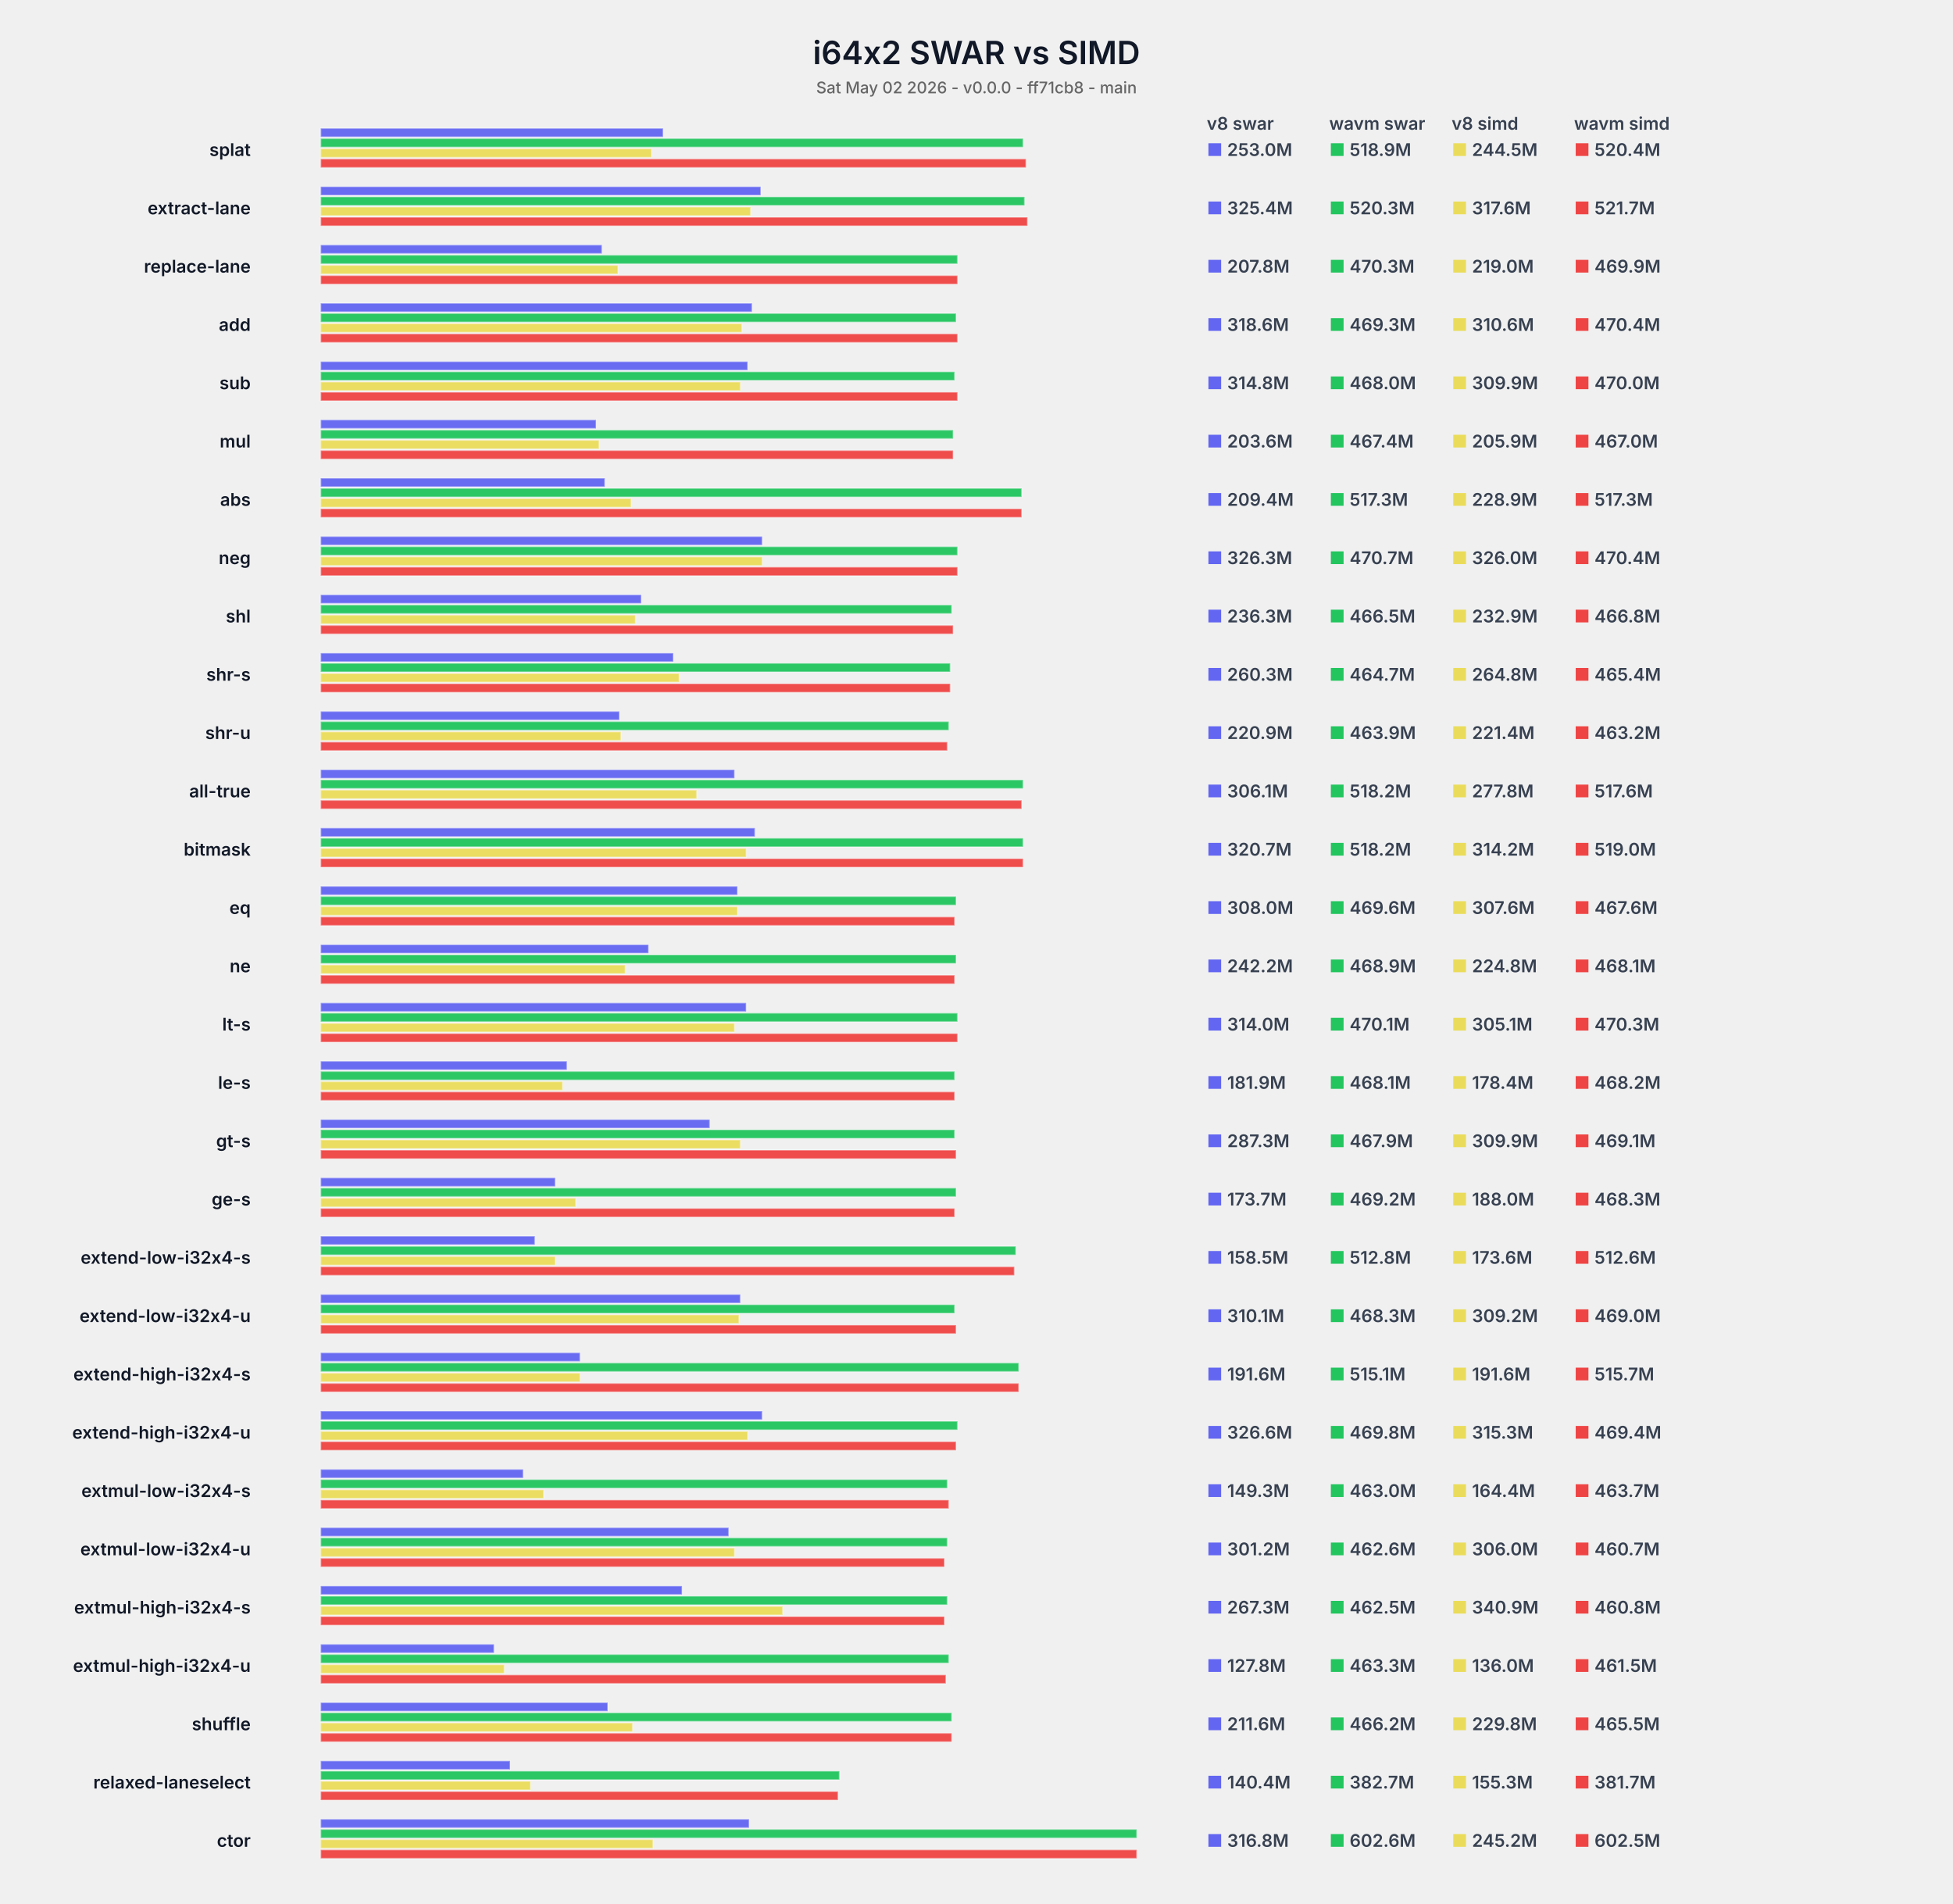
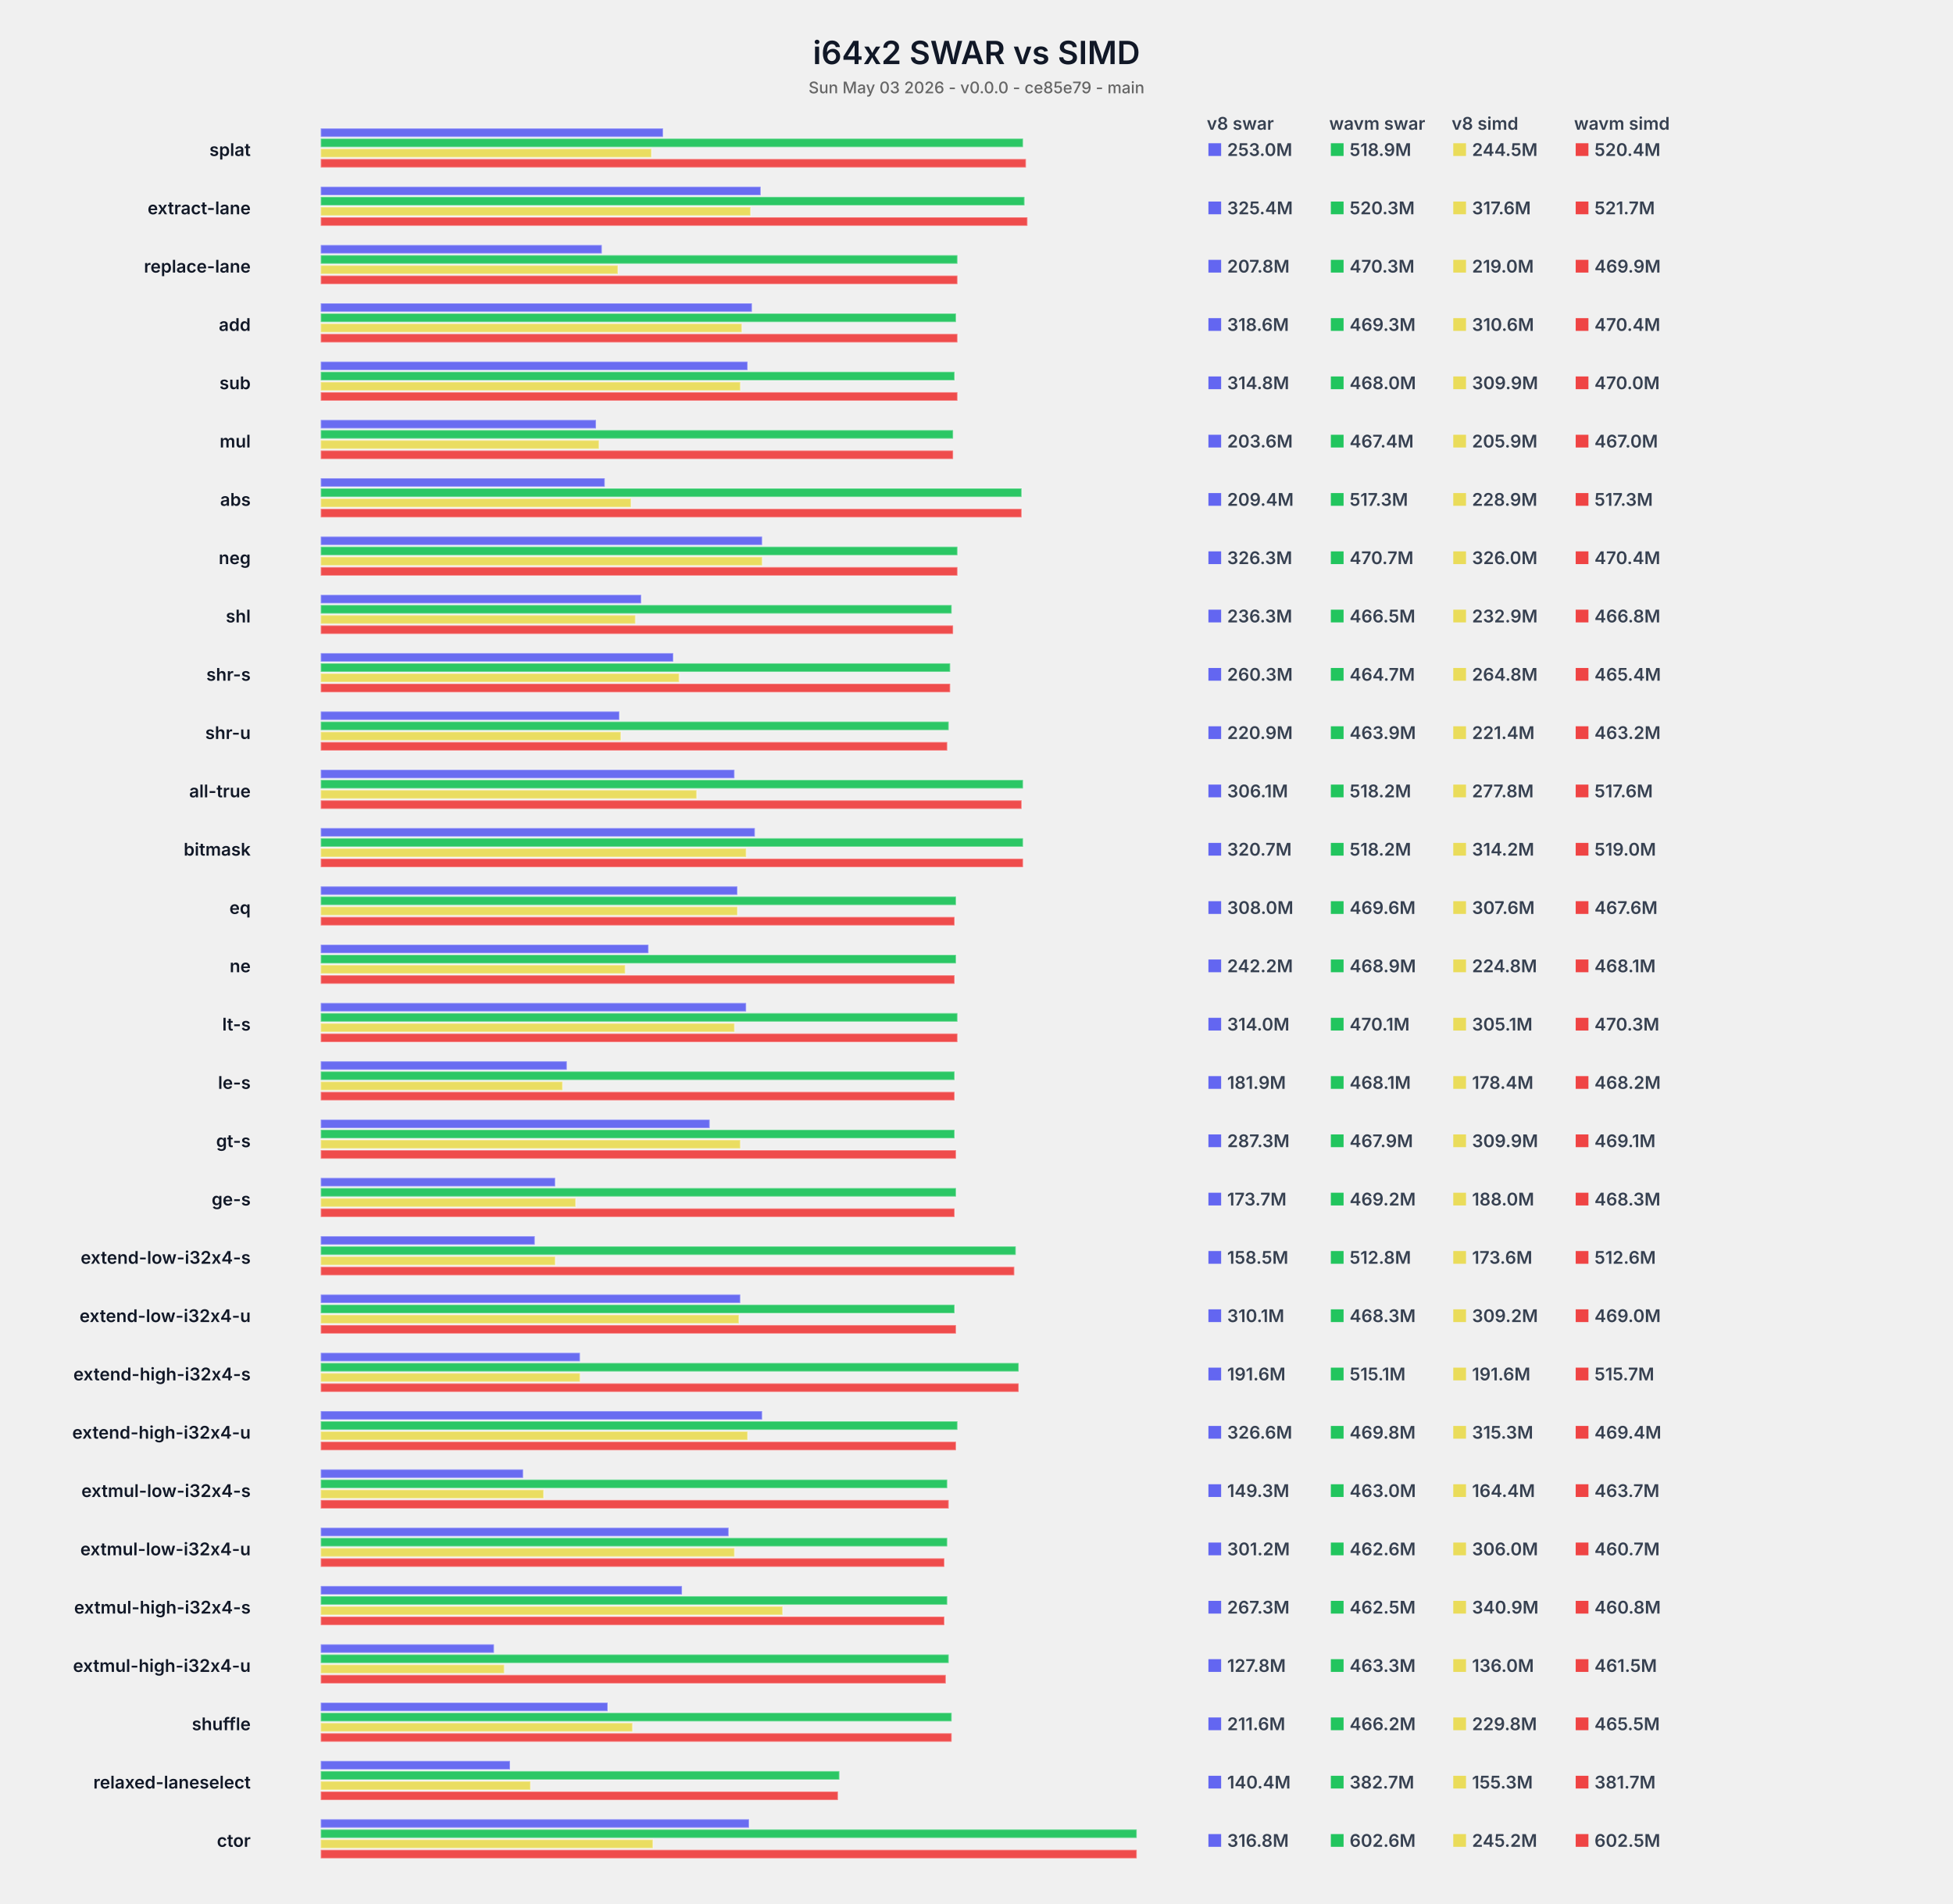
<svg xmlns="http://www.w3.org/2000/svg" width="1340" height="1306" viewBox="0 0 1340 1306">
  <rect x="0" y="0" width="1340" height="1306" fill="transparent" />
  <text x="670" y="44" text-anchor="middle" font-family="Inter, Arial, sans-serif" font-size="22" font-weight="600" fill="#111827">i64x2 SWAR vs SIMD</text>
-   <text x="670" y="64" text-anchor="middle" font-family="Inter, Arial, sans-serif" font-size="11" font-weight="500" fill="#666666">Sat May 02 2026 - v0.0.0 - ff71cb8 - main</text>
+   <text x="670" y="64" text-anchor="middle" font-family="Inter, Arial, sans-serif" font-size="11" font-weight="500" fill="#666666">Sun May 03 2026 - v0.0.0 - ce85e79 - main</text>
  <text y="89" font-family="Inter, Arial, sans-serif" font-size="12" font-weight="600">
    <tspan x="828" fill="#374151">v8 swar</tspan>
    <tspan x="912" fill="#374151">wavm swar</tspan>
    <tspan x="996" fill="#374151">v8 simd</tspan>
    <tspan x="1080" fill="#374151">wavm simd</tspan>
  </text>
  <text x="172" y="107" text-anchor="end" font-family="Inter, Arial, sans-serif" font-size="12" font-weight="600" fill="#111827">splat</text>
  <rect x="220" y="88" width="235" height="6" fill="rgb(99,102,241)" opacity="0.95" stroke="#ffffff" stroke-opacity="0.35" stroke-width="1" />
  <rect x="220" y="95" width="482" height="6" fill="rgb(34,197,94)" opacity="0.95" stroke="#ffffff" stroke-opacity="0.35" stroke-width="1" />
  <rect x="220" y="102" width="227" height="6" fill="rgb(234,220,90)" opacity="0.95" stroke="#ffffff" stroke-opacity="0.35" stroke-width="1" />
  <rect x="220" y="109" width="484" height="6" fill="rgb(239,68,68)" opacity="0.95" stroke="#ffffff" stroke-opacity="0.35" stroke-width="1" />
  <text y="107" font-family="Inter, Arial, sans-serif" font-size="12" font-weight="600">
    <tspan x="828" fill="rgb(99,102,241)">■</tspan>
    <tspan x="842" fill="#374151">253.0M</tspan>
    <tspan x="912" fill="rgb(34,197,94)">■</tspan>
    <tspan x="926" fill="#374151">518.9M</tspan>
    <tspan x="996" fill="rgb(234,220,90)">■</tspan>
    <tspan x="1010" fill="#374151">244.5M</tspan>
    <tspan x="1080" fill="rgb(239,68,68)">■</tspan>
    <tspan x="1094" fill="#374151">520.4M</tspan>
  </text>
  <text x="172" y="147" text-anchor="end" font-family="Inter, Arial, sans-serif" font-size="12" font-weight="600" fill="#111827">extract-lane</text>
  <rect x="220" y="128" width="302" height="6" fill="rgb(99,102,241)" opacity="0.95" stroke="#ffffff" stroke-opacity="0.35" stroke-width="1" />
  <rect x="220" y="135" width="483" height="6" fill="rgb(34,197,94)" opacity="0.95" stroke="#ffffff" stroke-opacity="0.35" stroke-width="1" />
  <rect x="220" y="142" width="295" height="6" fill="rgb(234,220,90)" opacity="0.95" stroke="#ffffff" stroke-opacity="0.35" stroke-width="1" />
  <rect x="220" y="149" width="485" height="6" fill="rgb(239,68,68)" opacity="0.95" stroke="#ffffff" stroke-opacity="0.35" stroke-width="1" />
  <text y="147" font-family="Inter, Arial, sans-serif" font-size="12" font-weight="600">
    <tspan x="828" fill="rgb(99,102,241)">■</tspan>
    <tspan x="842" fill="#374151">325.4M</tspan>
    <tspan x="912" fill="rgb(34,197,94)">■</tspan>
    <tspan x="926" fill="#374151">520.3M</tspan>
    <tspan x="996" fill="rgb(234,220,90)">■</tspan>
    <tspan x="1010" fill="#374151">317.6M</tspan>
    <tspan x="1080" fill="rgb(239,68,68)">■</tspan>
    <tspan x="1094" fill="#374151">521.7M</tspan>
  </text>
  <text x="172" y="187" text-anchor="end" font-family="Inter, Arial, sans-serif" font-size="12" font-weight="600" fill="#111827">replace-lane</text>
  <rect x="220" y="168" width="193" height="6" fill="rgb(99,102,241)" opacity="0.95" stroke="#ffffff" stroke-opacity="0.35" stroke-width="1" />
  <rect x="220" y="175" width="437" height="6" fill="rgb(34,197,94)" opacity="0.95" stroke="#ffffff" stroke-opacity="0.35" stroke-width="1" />
  <rect x="220" y="182" width="204" height="6" fill="rgb(234,220,90)" opacity="0.95" stroke="#ffffff" stroke-opacity="0.35" stroke-width="1" />
  <rect x="220" y="189" width="437" height="6" fill="rgb(239,68,68)" opacity="0.95" stroke="#ffffff" stroke-opacity="0.35" stroke-width="1" />
  <text y="187" font-family="Inter, Arial, sans-serif" font-size="12" font-weight="600">
    <tspan x="828" fill="rgb(99,102,241)">■</tspan>
    <tspan x="842" fill="#374151">207.8M</tspan>
    <tspan x="912" fill="rgb(34,197,94)">■</tspan>
    <tspan x="926" fill="#374151">470.3M</tspan>
    <tspan x="996" fill="rgb(234,220,90)">■</tspan>
    <tspan x="1010" fill="#374151">219.0M</tspan>
    <tspan x="1080" fill="rgb(239,68,68)">■</tspan>
    <tspan x="1094" fill="#374151">469.9M</tspan>
  </text>
  <text x="172" y="227" text-anchor="end" font-family="Inter, Arial, sans-serif" font-size="12" font-weight="600" fill="#111827">add</text>
  <rect x="220" y="208" width="296" height="6" fill="rgb(99,102,241)" opacity="0.95" stroke="#ffffff" stroke-opacity="0.35" stroke-width="1" />
  <rect x="220" y="215" width="436" height="6" fill="rgb(34,197,94)" opacity="0.95" stroke="#ffffff" stroke-opacity="0.35" stroke-width="1" />
  <rect x="220" y="222" width="289" height="6" fill="rgb(234,220,90)" opacity="0.95" stroke="#ffffff" stroke-opacity="0.35" stroke-width="1" />
  <rect x="220" y="229" width="437" height="6" fill="rgb(239,68,68)" opacity="0.95" stroke="#ffffff" stroke-opacity="0.35" stroke-width="1" />
  <text y="227" font-family="Inter, Arial, sans-serif" font-size="12" font-weight="600">
    <tspan x="828" fill="rgb(99,102,241)">■</tspan>
    <tspan x="842" fill="#374151">318.6M</tspan>
    <tspan x="912" fill="rgb(34,197,94)">■</tspan>
    <tspan x="926" fill="#374151">469.3M</tspan>
    <tspan x="996" fill="rgb(234,220,90)">■</tspan>
    <tspan x="1010" fill="#374151">310.6M</tspan>
    <tspan x="1080" fill="rgb(239,68,68)">■</tspan>
    <tspan x="1094" fill="#374151">470.4M</tspan>
  </text>
  <text x="172" y="267" text-anchor="end" font-family="Inter, Arial, sans-serif" font-size="12" font-weight="600" fill="#111827">sub</text>
  <rect x="220" y="248" width="293" height="6" fill="rgb(99,102,241)" opacity="0.95" stroke="#ffffff" stroke-opacity="0.35" stroke-width="1" />
  <rect x="220" y="255" width="435" height="6" fill="rgb(34,197,94)" opacity="0.95" stroke="#ffffff" stroke-opacity="0.35" stroke-width="1" />
  <rect x="220" y="262" width="288" height="6" fill="rgb(234,220,90)" opacity="0.95" stroke="#ffffff" stroke-opacity="0.35" stroke-width="1" />
  <rect x="220" y="269" width="437" height="6" fill="rgb(239,68,68)" opacity="0.95" stroke="#ffffff" stroke-opacity="0.35" stroke-width="1" />
  <text y="267" font-family="Inter, Arial, sans-serif" font-size="12" font-weight="600">
    <tspan x="828" fill="rgb(99,102,241)">■</tspan>
    <tspan x="842" fill="#374151">314.8M</tspan>
    <tspan x="912" fill="rgb(34,197,94)">■</tspan>
    <tspan x="926" fill="#374151">468.0M</tspan>
    <tspan x="996" fill="rgb(234,220,90)">■</tspan>
    <tspan x="1010" fill="#374151">309.9M</tspan>
    <tspan x="1080" fill="rgb(239,68,68)">■</tspan>
    <tspan x="1094" fill="#374151">470.0M</tspan>
  </text>
  <text x="172" y="307" text-anchor="end" font-family="Inter, Arial, sans-serif" font-size="12" font-weight="600" fill="#111827">mul</text>
  <rect x="220" y="288" width="189" height="6" fill="rgb(99,102,241)" opacity="0.95" stroke="#ffffff" stroke-opacity="0.35" stroke-width="1" />
  <rect x="220" y="295" width="434" height="6" fill="rgb(34,197,94)" opacity="0.95" stroke="#ffffff" stroke-opacity="0.35" stroke-width="1" />
  <rect x="220" y="302" width="191" height="6" fill="rgb(234,220,90)" opacity="0.95" stroke="#ffffff" stroke-opacity="0.35" stroke-width="1" />
  <rect x="220" y="309" width="434" height="6" fill="rgb(239,68,68)" opacity="0.95" stroke="#ffffff" stroke-opacity="0.35" stroke-width="1" />
  <text y="307" font-family="Inter, Arial, sans-serif" font-size="12" font-weight="600">
    <tspan x="828" fill="rgb(99,102,241)">■</tspan>
    <tspan x="842" fill="#374151">203.6M</tspan>
    <tspan x="912" fill="rgb(34,197,94)">■</tspan>
    <tspan x="926" fill="#374151">467.4M</tspan>
    <tspan x="996" fill="rgb(234,220,90)">■</tspan>
    <tspan x="1010" fill="#374151">205.9M</tspan>
    <tspan x="1080" fill="rgb(239,68,68)">■</tspan>
    <tspan x="1094" fill="#374151">467.0M</tspan>
  </text>
  <text x="172" y="347" text-anchor="end" font-family="Inter, Arial, sans-serif" font-size="12" font-weight="600" fill="#111827">abs</text>
  <rect x="220" y="328" width="195" height="6" fill="rgb(99,102,241)" opacity="0.95" stroke="#ffffff" stroke-opacity="0.35" stroke-width="1" />
  <rect x="220" y="335" width="481" height="6" fill="rgb(34,197,94)" opacity="0.95" stroke="#ffffff" stroke-opacity="0.35" stroke-width="1" />
  <rect x="220" y="342" width="213" height="6" fill="rgb(234,220,90)" opacity="0.95" stroke="#ffffff" stroke-opacity="0.35" stroke-width="1" />
  <rect x="220" y="349" width="481" height="6" fill="rgb(239,68,68)" opacity="0.95" stroke="#ffffff" stroke-opacity="0.35" stroke-width="1" />
  <text y="347" font-family="Inter, Arial, sans-serif" font-size="12" font-weight="600">
    <tspan x="828" fill="rgb(99,102,241)">■</tspan>
    <tspan x="842" fill="#374151">209.4M</tspan>
    <tspan x="912" fill="rgb(34,197,94)">■</tspan>
    <tspan x="926" fill="#374151">517.3M</tspan>
    <tspan x="996" fill="rgb(234,220,90)">■</tspan>
    <tspan x="1010" fill="#374151">228.9M</tspan>
    <tspan x="1080" fill="rgb(239,68,68)">■</tspan>
    <tspan x="1094" fill="#374151">517.3M</tspan>
  </text>
  <text x="172" y="387" text-anchor="end" font-family="Inter, Arial, sans-serif" font-size="12" font-weight="600" fill="#111827">neg</text>
  <rect x="220" y="368" width="303" height="6" fill="rgb(99,102,241)" opacity="0.95" stroke="#ffffff" stroke-opacity="0.35" stroke-width="1" />
  <rect x="220" y="375" width="437" height="6" fill="rgb(34,197,94)" opacity="0.95" stroke="#ffffff" stroke-opacity="0.35" stroke-width="1" />
  <rect x="220" y="382" width="303" height="6" fill="rgb(234,220,90)" opacity="0.95" stroke="#ffffff" stroke-opacity="0.35" stroke-width="1" />
  <rect x="220" y="389" width="437" height="6" fill="rgb(239,68,68)" opacity="0.95" stroke="#ffffff" stroke-opacity="0.35" stroke-width="1" />
  <text y="387" font-family="Inter, Arial, sans-serif" font-size="12" font-weight="600">
    <tspan x="828" fill="rgb(99,102,241)">■</tspan>
    <tspan x="842" fill="#374151">326.3M</tspan>
    <tspan x="912" fill="rgb(34,197,94)">■</tspan>
    <tspan x="926" fill="#374151">470.7M</tspan>
    <tspan x="996" fill="rgb(234,220,90)">■</tspan>
    <tspan x="1010" fill="#374151">326.0M</tspan>
    <tspan x="1080" fill="rgb(239,68,68)">■</tspan>
    <tspan x="1094" fill="#374151">470.4M</tspan>
  </text>
  <text x="172" y="427" text-anchor="end" font-family="Inter, Arial, sans-serif" font-size="12" font-weight="600" fill="#111827">shl</text>
  <rect x="220" y="408" width="220" height="6" fill="rgb(99,102,241)" opacity="0.95" stroke="#ffffff" stroke-opacity="0.35" stroke-width="1" />
  <rect x="220" y="415" width="433" height="6" fill="rgb(34,197,94)" opacity="0.95" stroke="#ffffff" stroke-opacity="0.35" stroke-width="1" />
  <rect x="220" y="422" width="216" height="6" fill="rgb(234,220,90)" opacity="0.95" stroke="#ffffff" stroke-opacity="0.35" stroke-width="1" />
  <rect x="220" y="429" width="434" height="6" fill="rgb(239,68,68)" opacity="0.95" stroke="#ffffff" stroke-opacity="0.35" stroke-width="1" />
  <text y="427" font-family="Inter, Arial, sans-serif" font-size="12" font-weight="600">
    <tspan x="828" fill="rgb(99,102,241)">■</tspan>
    <tspan x="842" fill="#374151">236.3M</tspan>
    <tspan x="912" fill="rgb(34,197,94)">■</tspan>
    <tspan x="926" fill="#374151">466.5M</tspan>
    <tspan x="996" fill="rgb(234,220,90)">■</tspan>
    <tspan x="1010" fill="#374151">232.9M</tspan>
    <tspan x="1080" fill="rgb(239,68,68)">■</tspan>
    <tspan x="1094" fill="#374151">466.8M</tspan>
  </text>
  <text x="172" y="467" text-anchor="end" font-family="Inter, Arial, sans-serif" font-size="12" font-weight="600" fill="#111827">shr-s</text>
  <rect x="220" y="448" width="242" height="6" fill="rgb(99,102,241)" opacity="0.95" stroke="#ffffff" stroke-opacity="0.35" stroke-width="1" />
  <rect x="220" y="455" width="432" height="6" fill="rgb(34,197,94)" opacity="0.95" stroke="#ffffff" stroke-opacity="0.35" stroke-width="1" />
  <rect x="220" y="462" width="246" height="6" fill="rgb(234,220,90)" opacity="0.95" stroke="#ffffff" stroke-opacity="0.35" stroke-width="1" />
  <rect x="220" y="469" width="432" height="6" fill="rgb(239,68,68)" opacity="0.95" stroke="#ffffff" stroke-opacity="0.35" stroke-width="1" />
  <text y="467" font-family="Inter, Arial, sans-serif" font-size="12" font-weight="600">
    <tspan x="828" fill="rgb(99,102,241)">■</tspan>
    <tspan x="842" fill="#374151">260.3M</tspan>
    <tspan x="912" fill="rgb(34,197,94)">■</tspan>
    <tspan x="926" fill="#374151">464.7M</tspan>
    <tspan x="996" fill="rgb(234,220,90)">■</tspan>
    <tspan x="1010" fill="#374151">264.8M</tspan>
    <tspan x="1080" fill="rgb(239,68,68)">■</tspan>
    <tspan x="1094" fill="#374151">465.4M</tspan>
  </text>
  <text x="172" y="507" text-anchor="end" font-family="Inter, Arial, sans-serif" font-size="12" font-weight="600" fill="#111827">shr-u</text>
  <rect x="220" y="488" width="205" height="6" fill="rgb(99,102,241)" opacity="0.95" stroke="#ffffff" stroke-opacity="0.35" stroke-width="1" />
  <rect x="220" y="495" width="431" height="6" fill="rgb(34,197,94)" opacity="0.95" stroke="#ffffff" stroke-opacity="0.35" stroke-width="1" />
  <rect x="220" y="502" width="206" height="6" fill="rgb(234,220,90)" opacity="0.95" stroke="#ffffff" stroke-opacity="0.35" stroke-width="1" />
  <rect x="220" y="509" width="430" height="6" fill="rgb(239,68,68)" opacity="0.95" stroke="#ffffff" stroke-opacity="0.35" stroke-width="1" />
  <text y="507" font-family="Inter, Arial, sans-serif" font-size="12" font-weight="600">
    <tspan x="828" fill="rgb(99,102,241)">■</tspan>
    <tspan x="842" fill="#374151">220.9M</tspan>
    <tspan x="912" fill="rgb(34,197,94)">■</tspan>
    <tspan x="926" fill="#374151">463.9M</tspan>
    <tspan x="996" fill="rgb(234,220,90)">■</tspan>
    <tspan x="1010" fill="#374151">221.4M</tspan>
    <tspan x="1080" fill="rgb(239,68,68)">■</tspan>
    <tspan x="1094" fill="#374151">463.2M</tspan>
  </text>
  <text x="172" y="547" text-anchor="end" font-family="Inter, Arial, sans-serif" font-size="12" font-weight="600" fill="#111827">all-true</text>
  <rect x="220" y="528" width="284" height="6" fill="rgb(99,102,241)" opacity="0.95" stroke="#ffffff" stroke-opacity="0.35" stroke-width="1" />
  <rect x="220" y="535" width="482" height="6" fill="rgb(34,197,94)" opacity="0.95" stroke="#ffffff" stroke-opacity="0.35" stroke-width="1" />
  <rect x="220" y="542" width="258" height="6" fill="rgb(234,220,90)" opacity="0.95" stroke="#ffffff" stroke-opacity="0.35" stroke-width="1" />
  <rect x="220" y="549" width="481" height="6" fill="rgb(239,68,68)" opacity="0.95" stroke="#ffffff" stroke-opacity="0.35" stroke-width="1" />
  <text y="547" font-family="Inter, Arial, sans-serif" font-size="12" font-weight="600">
    <tspan x="828" fill="rgb(99,102,241)">■</tspan>
    <tspan x="842" fill="#374151">306.1M</tspan>
    <tspan x="912" fill="rgb(34,197,94)">■</tspan>
    <tspan x="926" fill="#374151">518.2M</tspan>
    <tspan x="996" fill="rgb(234,220,90)">■</tspan>
    <tspan x="1010" fill="#374151">277.8M</tspan>
    <tspan x="1080" fill="rgb(239,68,68)">■</tspan>
    <tspan x="1094" fill="#374151">517.6M</tspan>
  </text>
  <text x="172" y="587" text-anchor="end" font-family="Inter, Arial, sans-serif" font-size="12" font-weight="600" fill="#111827">bitmask</text>
  <rect x="220" y="568" width="298" height="6" fill="rgb(99,102,241)" opacity="0.95" stroke="#ffffff" stroke-opacity="0.35" stroke-width="1" />
  <rect x="220" y="575" width="482" height="6" fill="rgb(34,197,94)" opacity="0.95" stroke="#ffffff" stroke-opacity="0.35" stroke-width="1" />
  <rect x="220" y="582" width="292" height="6" fill="rgb(234,220,90)" opacity="0.95" stroke="#ffffff" stroke-opacity="0.35" stroke-width="1" />
  <rect x="220" y="589" width="482" height="6" fill="rgb(239,68,68)" opacity="0.95" stroke="#ffffff" stroke-opacity="0.35" stroke-width="1" />
  <text y="587" font-family="Inter, Arial, sans-serif" font-size="12" font-weight="600">
    <tspan x="828" fill="rgb(99,102,241)">■</tspan>
    <tspan x="842" fill="#374151">320.7M</tspan>
    <tspan x="912" fill="rgb(34,197,94)">■</tspan>
    <tspan x="926" fill="#374151">518.2M</tspan>
    <tspan x="996" fill="rgb(234,220,90)">■</tspan>
    <tspan x="1010" fill="#374151">314.2M</tspan>
    <tspan x="1080" fill="rgb(239,68,68)">■</tspan>
    <tspan x="1094" fill="#374151">519.0M</tspan>
  </text>
  <text x="172" y="627" text-anchor="end" font-family="Inter, Arial, sans-serif" font-size="12" font-weight="600" fill="#111827">eq</text>
  <rect x="220" y="608" width="286" height="6" fill="rgb(99,102,241)" opacity="0.95" stroke="#ffffff" stroke-opacity="0.35" stroke-width="1" />
  <rect x="220" y="615" width="436" height="6" fill="rgb(34,197,94)" opacity="0.95" stroke="#ffffff" stroke-opacity="0.35" stroke-width="1" />
  <rect x="220" y="622" width="286" height="6" fill="rgb(234,220,90)" opacity="0.95" stroke="#ffffff" stroke-opacity="0.35" stroke-width="1" />
  <rect x="220" y="629" width="435" height="6" fill="rgb(239,68,68)" opacity="0.95" stroke="#ffffff" stroke-opacity="0.35" stroke-width="1" />
  <text y="627" font-family="Inter, Arial, sans-serif" font-size="12" font-weight="600">
    <tspan x="828" fill="rgb(99,102,241)">■</tspan>
    <tspan x="842" fill="#374151">308.0M</tspan>
    <tspan x="912" fill="rgb(34,197,94)">■</tspan>
    <tspan x="926" fill="#374151">469.6M</tspan>
    <tspan x="996" fill="rgb(234,220,90)">■</tspan>
    <tspan x="1010" fill="#374151">307.6M</tspan>
    <tspan x="1080" fill="rgb(239,68,68)">■</tspan>
    <tspan x="1094" fill="#374151">467.6M</tspan>
  </text>
  <text x="172" y="667" text-anchor="end" font-family="Inter, Arial, sans-serif" font-size="12" font-weight="600" fill="#111827">ne</text>
  <rect x="220" y="648" width="225" height="6" fill="rgb(99,102,241)" opacity="0.95" stroke="#ffffff" stroke-opacity="0.35" stroke-width="1" />
  <rect x="220" y="655" width="436" height="6" fill="rgb(34,197,94)" opacity="0.95" stroke="#ffffff" stroke-opacity="0.35" stroke-width="1" />
  <rect x="220" y="662" width="209" height="6" fill="rgb(234,220,90)" opacity="0.95" stroke="#ffffff" stroke-opacity="0.35" stroke-width="1" />
  <rect x="220" y="669" width="435" height="6" fill="rgb(239,68,68)" opacity="0.95" stroke="#ffffff" stroke-opacity="0.35" stroke-width="1" />
  <text y="667" font-family="Inter, Arial, sans-serif" font-size="12" font-weight="600">
    <tspan x="828" fill="rgb(99,102,241)">■</tspan>
    <tspan x="842" fill="#374151">242.2M</tspan>
    <tspan x="912" fill="rgb(34,197,94)">■</tspan>
    <tspan x="926" fill="#374151">468.9M</tspan>
    <tspan x="996" fill="rgb(234,220,90)">■</tspan>
    <tspan x="1010" fill="#374151">224.8M</tspan>
    <tspan x="1080" fill="rgb(239,68,68)">■</tspan>
    <tspan x="1094" fill="#374151">468.1M</tspan>
  </text>
  <text x="172" y="707" text-anchor="end" font-family="Inter, Arial, sans-serif" font-size="12" font-weight="600" fill="#111827">lt-s</text>
  <rect x="220" y="688" width="292" height="6" fill="rgb(99,102,241)" opacity="0.95" stroke="#ffffff" stroke-opacity="0.35" stroke-width="1" />
  <rect x="220" y="695" width="437" height="6" fill="rgb(34,197,94)" opacity="0.95" stroke="#ffffff" stroke-opacity="0.35" stroke-width="1" />
  <rect x="220" y="702" width="284" height="6" fill="rgb(234,220,90)" opacity="0.95" stroke="#ffffff" stroke-opacity="0.35" stroke-width="1" />
  <rect x="220" y="709" width="437" height="6" fill="rgb(239,68,68)" opacity="0.95" stroke="#ffffff" stroke-opacity="0.35" stroke-width="1" />
  <text y="707" font-family="Inter, Arial, sans-serif" font-size="12" font-weight="600">
    <tspan x="828" fill="rgb(99,102,241)">■</tspan>
    <tspan x="842" fill="#374151">314.0M</tspan>
    <tspan x="912" fill="rgb(34,197,94)">■</tspan>
    <tspan x="926" fill="#374151">470.1M</tspan>
    <tspan x="996" fill="rgb(234,220,90)">■</tspan>
    <tspan x="1010" fill="#374151">305.1M</tspan>
    <tspan x="1080" fill="rgb(239,68,68)">■</tspan>
    <tspan x="1094" fill="#374151">470.3M</tspan>
  </text>
  <text x="172" y="747" text-anchor="end" font-family="Inter, Arial, sans-serif" font-size="12" font-weight="600" fill="#111827">le-s</text>
  <rect x="220" y="728" width="169" height="6" fill="rgb(99,102,241)" opacity="0.95" stroke="#ffffff" stroke-opacity="0.35" stroke-width="1" />
  <rect x="220" y="735" width="435" height="6" fill="rgb(34,197,94)" opacity="0.95" stroke="#ffffff" stroke-opacity="0.35" stroke-width="1" />
  <rect x="220" y="742" width="166" height="6" fill="rgb(234,220,90)" opacity="0.95" stroke="#ffffff" stroke-opacity="0.35" stroke-width="1" />
  <rect x="220" y="749" width="435" height="6" fill="rgb(239,68,68)" opacity="0.95" stroke="#ffffff" stroke-opacity="0.35" stroke-width="1" />
  <text y="747" font-family="Inter, Arial, sans-serif" font-size="12" font-weight="600">
    <tspan x="828" fill="rgb(99,102,241)">■</tspan>
    <tspan x="842" fill="#374151">181.9M</tspan>
    <tspan x="912" fill="rgb(34,197,94)">■</tspan>
    <tspan x="926" fill="#374151">468.1M</tspan>
    <tspan x="996" fill="rgb(234,220,90)">■</tspan>
    <tspan x="1010" fill="#374151">178.4M</tspan>
    <tspan x="1080" fill="rgb(239,68,68)">■</tspan>
    <tspan x="1094" fill="#374151">468.2M</tspan>
  </text>
  <text x="172" y="787" text-anchor="end" font-family="Inter, Arial, sans-serif" font-size="12" font-weight="600" fill="#111827">gt-s</text>
  <rect x="220" y="768" width="267" height="6" fill="rgb(99,102,241)" opacity="0.95" stroke="#ffffff" stroke-opacity="0.35" stroke-width="1" />
  <rect x="220" y="775" width="435" height="6" fill="rgb(34,197,94)" opacity="0.95" stroke="#ffffff" stroke-opacity="0.35" stroke-width="1" />
  <rect x="220" y="782" width="288" height="6" fill="rgb(234,220,90)" opacity="0.95" stroke="#ffffff" stroke-opacity="0.35" stroke-width="1" />
  <rect x="220" y="789" width="436" height="6" fill="rgb(239,68,68)" opacity="0.95" stroke="#ffffff" stroke-opacity="0.35" stroke-width="1" />
  <text y="787" font-family="Inter, Arial, sans-serif" font-size="12" font-weight="600">
    <tspan x="828" fill="rgb(99,102,241)">■</tspan>
    <tspan x="842" fill="#374151">287.3M</tspan>
    <tspan x="912" fill="rgb(34,197,94)">■</tspan>
    <tspan x="926" fill="#374151">467.9M</tspan>
    <tspan x="996" fill="rgb(234,220,90)">■</tspan>
    <tspan x="1010" fill="#374151">309.9M</tspan>
    <tspan x="1080" fill="rgb(239,68,68)">■</tspan>
    <tspan x="1094" fill="#374151">469.1M</tspan>
  </text>
  <text x="172" y="827" text-anchor="end" font-family="Inter, Arial, sans-serif" font-size="12" font-weight="600" fill="#111827">ge-s</text>
  <rect x="220" y="808" width="161" height="6" fill="rgb(99,102,241)" opacity="0.95" stroke="#ffffff" stroke-opacity="0.35" stroke-width="1" />
  <rect x="220" y="815" width="436" height="6" fill="rgb(34,197,94)" opacity="0.95" stroke="#ffffff" stroke-opacity="0.35" stroke-width="1" />
  <rect x="220" y="822" width="175" height="6" fill="rgb(234,220,90)" opacity="0.95" stroke="#ffffff" stroke-opacity="0.35" stroke-width="1" />
  <rect x="220" y="829" width="435" height="6" fill="rgb(239,68,68)" opacity="0.95" stroke="#ffffff" stroke-opacity="0.35" stroke-width="1" />
  <text y="827" font-family="Inter, Arial, sans-serif" font-size="12" font-weight="600">
    <tspan x="828" fill="rgb(99,102,241)">■</tspan>
    <tspan x="842" fill="#374151">173.7M</tspan>
    <tspan x="912" fill="rgb(34,197,94)">■</tspan>
    <tspan x="926" fill="#374151">469.2M</tspan>
    <tspan x="996" fill="rgb(234,220,90)">■</tspan>
    <tspan x="1010" fill="#374151">188.0M</tspan>
    <tspan x="1080" fill="rgb(239,68,68)">■</tspan>
    <tspan x="1094" fill="#374151">468.3M</tspan>
  </text>
  <text x="172" y="867" text-anchor="end" font-family="Inter, Arial, sans-serif" font-size="12" font-weight="600" fill="#111827">extend-low-i32x4-s</text>
  <rect x="220" y="848" width="147" height="6" fill="rgb(99,102,241)" opacity="0.95" stroke="#ffffff" stroke-opacity="0.35" stroke-width="1" />
  <rect x="220" y="855" width="477" height="6" fill="rgb(34,197,94)" opacity="0.95" stroke="#ffffff" stroke-opacity="0.35" stroke-width="1" />
  <rect x="220" y="862" width="161" height="6" fill="rgb(234,220,90)" opacity="0.95" stroke="#ffffff" stroke-opacity="0.35" stroke-width="1" />
  <rect x="220" y="869" width="476" height="6" fill="rgb(239,68,68)" opacity="0.95" stroke="#ffffff" stroke-opacity="0.35" stroke-width="1" />
  <text y="867" font-family="Inter, Arial, sans-serif" font-size="12" font-weight="600">
    <tspan x="828" fill="rgb(99,102,241)">■</tspan>
    <tspan x="842" fill="#374151">158.5M</tspan>
    <tspan x="912" fill="rgb(34,197,94)">■</tspan>
    <tspan x="926" fill="#374151">512.8M</tspan>
    <tspan x="996" fill="rgb(234,220,90)">■</tspan>
    <tspan x="1010" fill="#374151">173.6M</tspan>
    <tspan x="1080" fill="rgb(239,68,68)">■</tspan>
    <tspan x="1094" fill="#374151">512.6M</tspan>
  </text>
  <text x="172" y="907" text-anchor="end" font-family="Inter, Arial, sans-serif" font-size="12" font-weight="600" fill="#111827">extend-low-i32x4-u</text>
  <rect x="220" y="888" width="288" height="6" fill="rgb(99,102,241)" opacity="0.95" stroke="#ffffff" stroke-opacity="0.35" stroke-width="1" />
  <rect x="220" y="895" width="435" height="6" fill="rgb(34,197,94)" opacity="0.95" stroke="#ffffff" stroke-opacity="0.35" stroke-width="1" />
  <rect x="220" y="902" width="287" height="6" fill="rgb(234,220,90)" opacity="0.95" stroke="#ffffff" stroke-opacity="0.35" stroke-width="1" />
  <rect x="220" y="909" width="436" height="6" fill="rgb(239,68,68)" opacity="0.95" stroke="#ffffff" stroke-opacity="0.35" stroke-width="1" />
  <text y="907" font-family="Inter, Arial, sans-serif" font-size="12" font-weight="600">
    <tspan x="828" fill="rgb(99,102,241)">■</tspan>
    <tspan x="842" fill="#374151">310.1M</tspan>
    <tspan x="912" fill="rgb(34,197,94)">■</tspan>
    <tspan x="926" fill="#374151">468.3M</tspan>
    <tspan x="996" fill="rgb(234,220,90)">■</tspan>
    <tspan x="1010" fill="#374151">309.2M</tspan>
    <tspan x="1080" fill="rgb(239,68,68)">■</tspan>
    <tspan x="1094" fill="#374151">469.0M</tspan>
  </text>
  <text x="172" y="947" text-anchor="end" font-family="Inter, Arial, sans-serif" font-size="12" font-weight="600" fill="#111827">extend-high-i32x4-s</text>
  <rect x="220" y="928" width="178" height="6" fill="rgb(99,102,241)" opacity="0.95" stroke="#ffffff" stroke-opacity="0.35" stroke-width="1" />
  <rect x="220" y="935" width="479" height="6" fill="rgb(34,197,94)" opacity="0.95" stroke="#ffffff" stroke-opacity="0.35" stroke-width="1" />
  <rect x="220" y="942" width="178" height="6" fill="rgb(234,220,90)" opacity="0.95" stroke="#ffffff" stroke-opacity="0.35" stroke-width="1" />
  <rect x="220" y="949" width="479" height="6" fill="rgb(239,68,68)" opacity="0.95" stroke="#ffffff" stroke-opacity="0.35" stroke-width="1" />
  <text y="947" font-family="Inter, Arial, sans-serif" font-size="12" font-weight="600">
    <tspan x="828" fill="rgb(99,102,241)">■</tspan>
    <tspan x="842" fill="#374151">191.6M</tspan>
    <tspan x="912" fill="rgb(34,197,94)">■</tspan>
    <tspan x="926" fill="#374151">515.1M</tspan>
    <tspan x="996" fill="rgb(234,220,90)">■</tspan>
    <tspan x="1010" fill="#374151">191.6M</tspan>
    <tspan x="1080" fill="rgb(239,68,68)">■</tspan>
    <tspan x="1094" fill="#374151">515.7M</tspan>
  </text>
  <text x="172" y="987" text-anchor="end" font-family="Inter, Arial, sans-serif" font-size="12" font-weight="600" fill="#111827">extend-high-i32x4-u</text>
  <rect x="220" y="968" width="303" height="6" fill="rgb(99,102,241)" opacity="0.95" stroke="#ffffff" stroke-opacity="0.35" stroke-width="1" />
  <rect x="220" y="975" width="437" height="6" fill="rgb(34,197,94)" opacity="0.95" stroke="#ffffff" stroke-opacity="0.35" stroke-width="1" />
  <rect x="220" y="982" width="293" height="6" fill="rgb(234,220,90)" opacity="0.95" stroke="#ffffff" stroke-opacity="0.35" stroke-width="1" />
  <rect x="220" y="989" width="436" height="6" fill="rgb(239,68,68)" opacity="0.95" stroke="#ffffff" stroke-opacity="0.35" stroke-width="1" />
  <text y="987" font-family="Inter, Arial, sans-serif" font-size="12" font-weight="600">
    <tspan x="828" fill="rgb(99,102,241)">■</tspan>
    <tspan x="842" fill="#374151">326.6M</tspan>
    <tspan x="912" fill="rgb(34,197,94)">■</tspan>
    <tspan x="926" fill="#374151">469.8M</tspan>
    <tspan x="996" fill="rgb(234,220,90)">■</tspan>
    <tspan x="1010" fill="#374151">315.3M</tspan>
    <tspan x="1080" fill="rgb(239,68,68)">■</tspan>
    <tspan x="1094" fill="#374151">469.4M</tspan>
  </text>
  <text x="172" y="1027" text-anchor="end" font-family="Inter, Arial, sans-serif" font-size="12" font-weight="600" fill="#111827">extmul-low-i32x4-s</text>
  <rect x="220" y="1008" width="139" height="6" fill="rgb(99,102,241)" opacity="0.95" stroke="#ffffff" stroke-opacity="0.35" stroke-width="1" />
  <rect x="220" y="1015" width="430" height="6" fill="rgb(34,197,94)" opacity="0.95" stroke="#ffffff" stroke-opacity="0.35" stroke-width="1" />
  <rect x="220" y="1022" width="153" height="6" fill="rgb(234,220,90)" opacity="0.95" stroke="#ffffff" stroke-opacity="0.35" stroke-width="1" />
  <rect x="220" y="1029" width="431" height="6" fill="rgb(239,68,68)" opacity="0.95" stroke="#ffffff" stroke-opacity="0.35" stroke-width="1" />
  <text y="1027" font-family="Inter, Arial, sans-serif" font-size="12" font-weight="600">
    <tspan x="828" fill="rgb(99,102,241)">■</tspan>
    <tspan x="842" fill="#374151">149.3M</tspan>
    <tspan x="912" fill="rgb(34,197,94)">■</tspan>
    <tspan x="926" fill="#374151">463.0M</tspan>
    <tspan x="996" fill="rgb(234,220,90)">■</tspan>
    <tspan x="1010" fill="#374151">164.4M</tspan>
    <tspan x="1080" fill="rgb(239,68,68)">■</tspan>
    <tspan x="1094" fill="#374151">463.7M</tspan>
  </text>
  <text x="172" y="1067" text-anchor="end" font-family="Inter, Arial, sans-serif" font-size="12" font-weight="600" fill="#111827">extmul-low-i32x4-u</text>
  <rect x="220" y="1048" width="280" height="6" fill="rgb(99,102,241)" opacity="0.95" stroke="#ffffff" stroke-opacity="0.35" stroke-width="1" />
  <rect x="220" y="1055" width="430" height="6" fill="rgb(34,197,94)" opacity="0.95" stroke="#ffffff" stroke-opacity="0.35" stroke-width="1" />
  <rect x="220" y="1062" width="284" height="6" fill="rgb(234,220,90)" opacity="0.95" stroke="#ffffff" stroke-opacity="0.35" stroke-width="1" />
  <rect x="220" y="1069" width="428" height="6" fill="rgb(239,68,68)" opacity="0.95" stroke="#ffffff" stroke-opacity="0.35" stroke-width="1" />
  <text y="1067" font-family="Inter, Arial, sans-serif" font-size="12" font-weight="600">
    <tspan x="828" fill="rgb(99,102,241)">■</tspan>
    <tspan x="842" fill="#374151">301.2M</tspan>
    <tspan x="912" fill="rgb(34,197,94)">■</tspan>
    <tspan x="926" fill="#374151">462.6M</tspan>
    <tspan x="996" fill="rgb(234,220,90)">■</tspan>
    <tspan x="1010" fill="#374151">306.0M</tspan>
    <tspan x="1080" fill="rgb(239,68,68)">■</tspan>
    <tspan x="1094" fill="#374151">460.7M</tspan>
  </text>
  <text x="172" y="1107" text-anchor="end" font-family="Inter, Arial, sans-serif" font-size="12" font-weight="600" fill="#111827">extmul-high-i32x4-s</text>
  <rect x="220" y="1088" width="248" height="6" fill="rgb(99,102,241)" opacity="0.95" stroke="#ffffff" stroke-opacity="0.35" stroke-width="1" />
  <rect x="220" y="1095" width="430" height="6" fill="rgb(34,197,94)" opacity="0.95" stroke="#ffffff" stroke-opacity="0.35" stroke-width="1" />
  <rect x="220" y="1102" width="317" height="6" fill="rgb(234,220,90)" opacity="0.95" stroke="#ffffff" stroke-opacity="0.35" stroke-width="1" />
  <rect x="220" y="1109" width="428" height="6" fill="rgb(239,68,68)" opacity="0.95" stroke="#ffffff" stroke-opacity="0.35" stroke-width="1" />
  <text y="1107" font-family="Inter, Arial, sans-serif" font-size="12" font-weight="600">
    <tspan x="828" fill="rgb(99,102,241)">■</tspan>
    <tspan x="842" fill="#374151">267.3M</tspan>
    <tspan x="912" fill="rgb(34,197,94)">■</tspan>
    <tspan x="926" fill="#374151">462.5M</tspan>
    <tspan x="996" fill="rgb(234,220,90)">■</tspan>
    <tspan x="1010" fill="#374151">340.9M</tspan>
    <tspan x="1080" fill="rgb(239,68,68)">■</tspan>
    <tspan x="1094" fill="#374151">460.8M</tspan>
  </text>
  <text x="172" y="1147" text-anchor="end" font-family="Inter, Arial, sans-serif" font-size="12" font-weight="600" fill="#111827">extmul-high-i32x4-u</text>
  <rect x="220" y="1128" width="119" height="6" fill="rgb(99,102,241)" opacity="0.95" stroke="#ffffff" stroke-opacity="0.35" stroke-width="1" />
  <rect x="220" y="1135" width="431" height="6" fill="rgb(34,197,94)" opacity="0.95" stroke="#ffffff" stroke-opacity="0.35" stroke-width="1" />
  <rect x="220" y="1142" width="126" height="6" fill="rgb(234,220,90)" opacity="0.95" stroke="#ffffff" stroke-opacity="0.35" stroke-width="1" />
  <rect x="220" y="1149" width="429" height="6" fill="rgb(239,68,68)" opacity="0.95" stroke="#ffffff" stroke-opacity="0.35" stroke-width="1" />
  <text y="1147" font-family="Inter, Arial, sans-serif" font-size="12" font-weight="600">
    <tspan x="828" fill="rgb(99,102,241)">■</tspan>
    <tspan x="842" fill="#374151">127.8M</tspan>
    <tspan x="912" fill="rgb(34,197,94)">■</tspan>
    <tspan x="926" fill="#374151">463.3M</tspan>
    <tspan x="996" fill="rgb(234,220,90)">■</tspan>
    <tspan x="1010" fill="#374151">136.0M</tspan>
    <tspan x="1080" fill="rgb(239,68,68)">■</tspan>
    <tspan x="1094" fill="#374151">461.5M</tspan>
  </text>
  <text x="172" y="1187" text-anchor="end" font-family="Inter, Arial, sans-serif" font-size="12" font-weight="600" fill="#111827">shuffle</text>
  <rect x="220" y="1168" width="197" height="6" fill="rgb(99,102,241)" opacity="0.95" stroke="#ffffff" stroke-opacity="0.35" stroke-width="1" />
  <rect x="220" y="1175" width="433" height="6" fill="rgb(34,197,94)" opacity="0.95" stroke="#ffffff" stroke-opacity="0.35" stroke-width="1" />
  <rect x="220" y="1182" width="214" height="6" fill="rgb(234,220,90)" opacity="0.95" stroke="#ffffff" stroke-opacity="0.35" stroke-width="1" />
  <rect x="220" y="1189" width="433" height="6" fill="rgb(239,68,68)" opacity="0.95" stroke="#ffffff" stroke-opacity="0.35" stroke-width="1" />
  <text y="1187" font-family="Inter, Arial, sans-serif" font-size="12" font-weight="600">
    <tspan x="828" fill="rgb(99,102,241)">■</tspan>
    <tspan x="842" fill="#374151">211.6M</tspan>
    <tspan x="912" fill="rgb(34,197,94)">■</tspan>
    <tspan x="926" fill="#374151">466.2M</tspan>
    <tspan x="996" fill="rgb(234,220,90)">■</tspan>
    <tspan x="1010" fill="#374151">229.8M</tspan>
    <tspan x="1080" fill="rgb(239,68,68)">■</tspan>
    <tspan x="1094" fill="#374151">465.5M</tspan>
  </text>
  <text x="172" y="1227" text-anchor="end" font-family="Inter, Arial, sans-serif" font-size="12" font-weight="600" fill="#111827">relaxed-laneselect</text>
  <rect x="220" y="1208" width="130" height="6" fill="rgb(99,102,241)" opacity="0.95" stroke="#ffffff" stroke-opacity="0.35" stroke-width="1" />
  <rect x="220" y="1215" width="356" height="6" fill="rgb(34,197,94)" opacity="0.95" stroke="#ffffff" stroke-opacity="0.35" stroke-width="1" />
  <rect x="220" y="1222" width="144" height="6" fill="rgb(234,220,90)" opacity="0.95" stroke="#ffffff" stroke-opacity="0.35" stroke-width="1" />
  <rect x="220" y="1229" width="355" height="6" fill="rgb(239,68,68)" opacity="0.95" stroke="#ffffff" stroke-opacity="0.35" stroke-width="1" />
  <text y="1227" font-family="Inter, Arial, sans-serif" font-size="12" font-weight="600">
    <tspan x="828" fill="rgb(99,102,241)">■</tspan>
    <tspan x="842" fill="#374151">140.4M</tspan>
    <tspan x="912" fill="rgb(34,197,94)">■</tspan>
    <tspan x="926" fill="#374151">382.7M</tspan>
    <tspan x="996" fill="rgb(234,220,90)">■</tspan>
    <tspan x="1010" fill="#374151">155.3M</tspan>
    <tspan x="1080" fill="rgb(239,68,68)">■</tspan>
    <tspan x="1094" fill="#374151">381.7M</tspan>
  </text>
  <text x="172" y="1267" text-anchor="end" font-family="Inter, Arial, sans-serif" font-size="12" font-weight="600" fill="#111827">ctor</text>
  <rect x="220" y="1248" width="294" height="6" fill="rgb(99,102,241)" opacity="0.95" stroke="#ffffff" stroke-opacity="0.35" stroke-width="1" />
  <rect x="220" y="1255" width="560" height="6" fill="rgb(34,197,94)" opacity="0.95" stroke="#ffffff" stroke-opacity="0.35" stroke-width="1" />
  <rect x="220" y="1262" width="228" height="6" fill="rgb(234,220,90)" opacity="0.95" stroke="#ffffff" stroke-opacity="0.35" stroke-width="1" />
  <rect x="220" y="1269" width="560" height="6" fill="rgb(239,68,68)" opacity="0.95" stroke="#ffffff" stroke-opacity="0.35" stroke-width="1" />
  <text y="1267" font-family="Inter, Arial, sans-serif" font-size="12" font-weight="600">
    <tspan x="828" fill="rgb(99,102,241)">■</tspan>
    <tspan x="842" fill="#374151">316.8M</tspan>
    <tspan x="912" fill="rgb(34,197,94)">■</tspan>
    <tspan x="926" fill="#374151">602.6M</tspan>
    <tspan x="996" fill="rgb(234,220,90)">■</tspan>
    <tspan x="1010" fill="#374151">245.2M</tspan>
    <tspan x="1080" fill="rgb(239,68,68)">■</tspan>
    <tspan x="1094" fill="#374151">602.5M</tspan>
  </text>
</svg>
